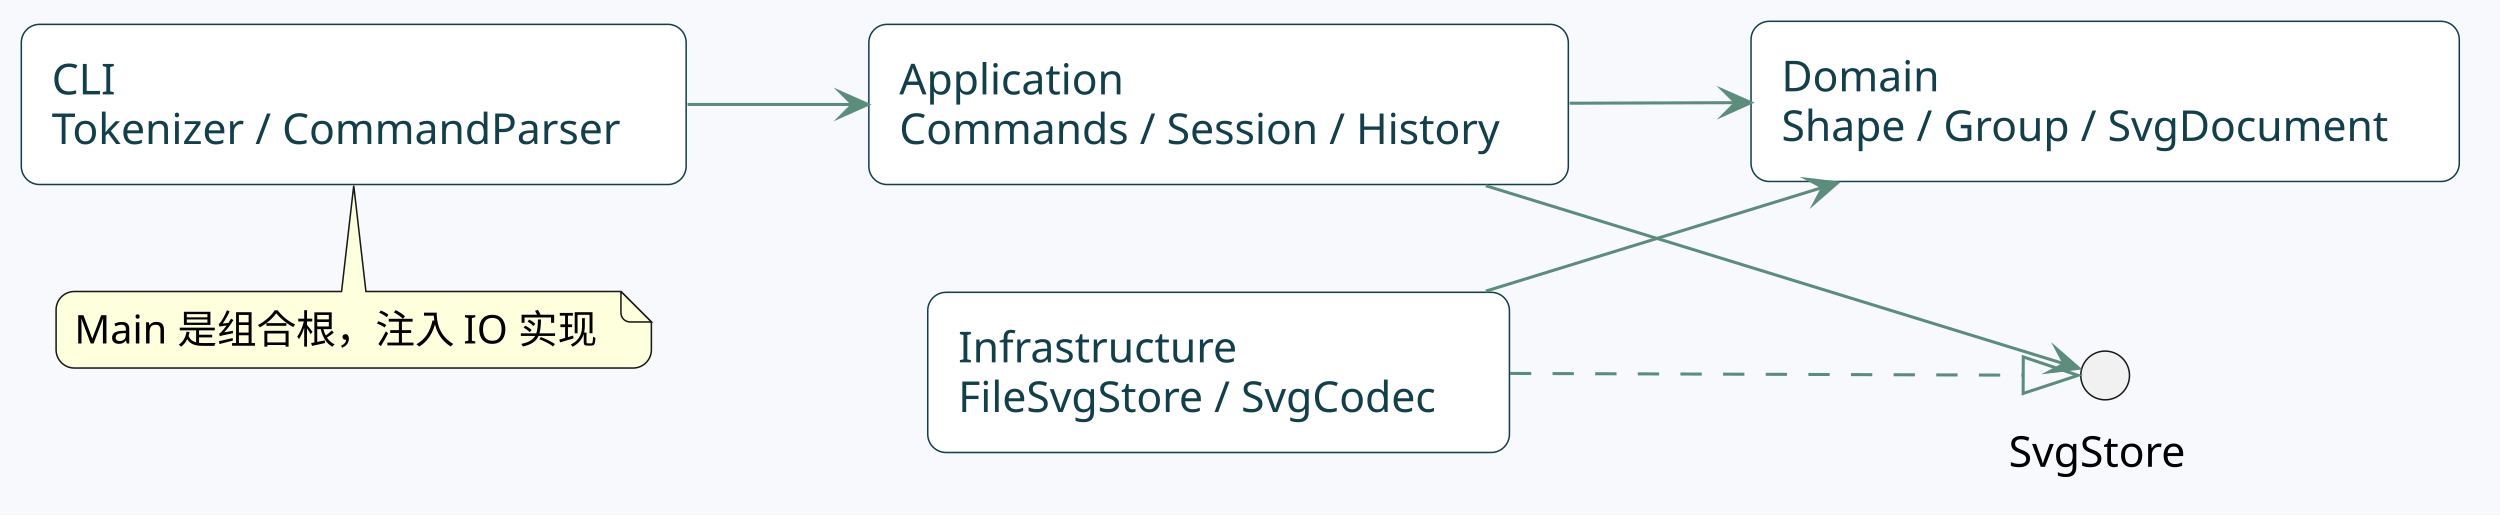
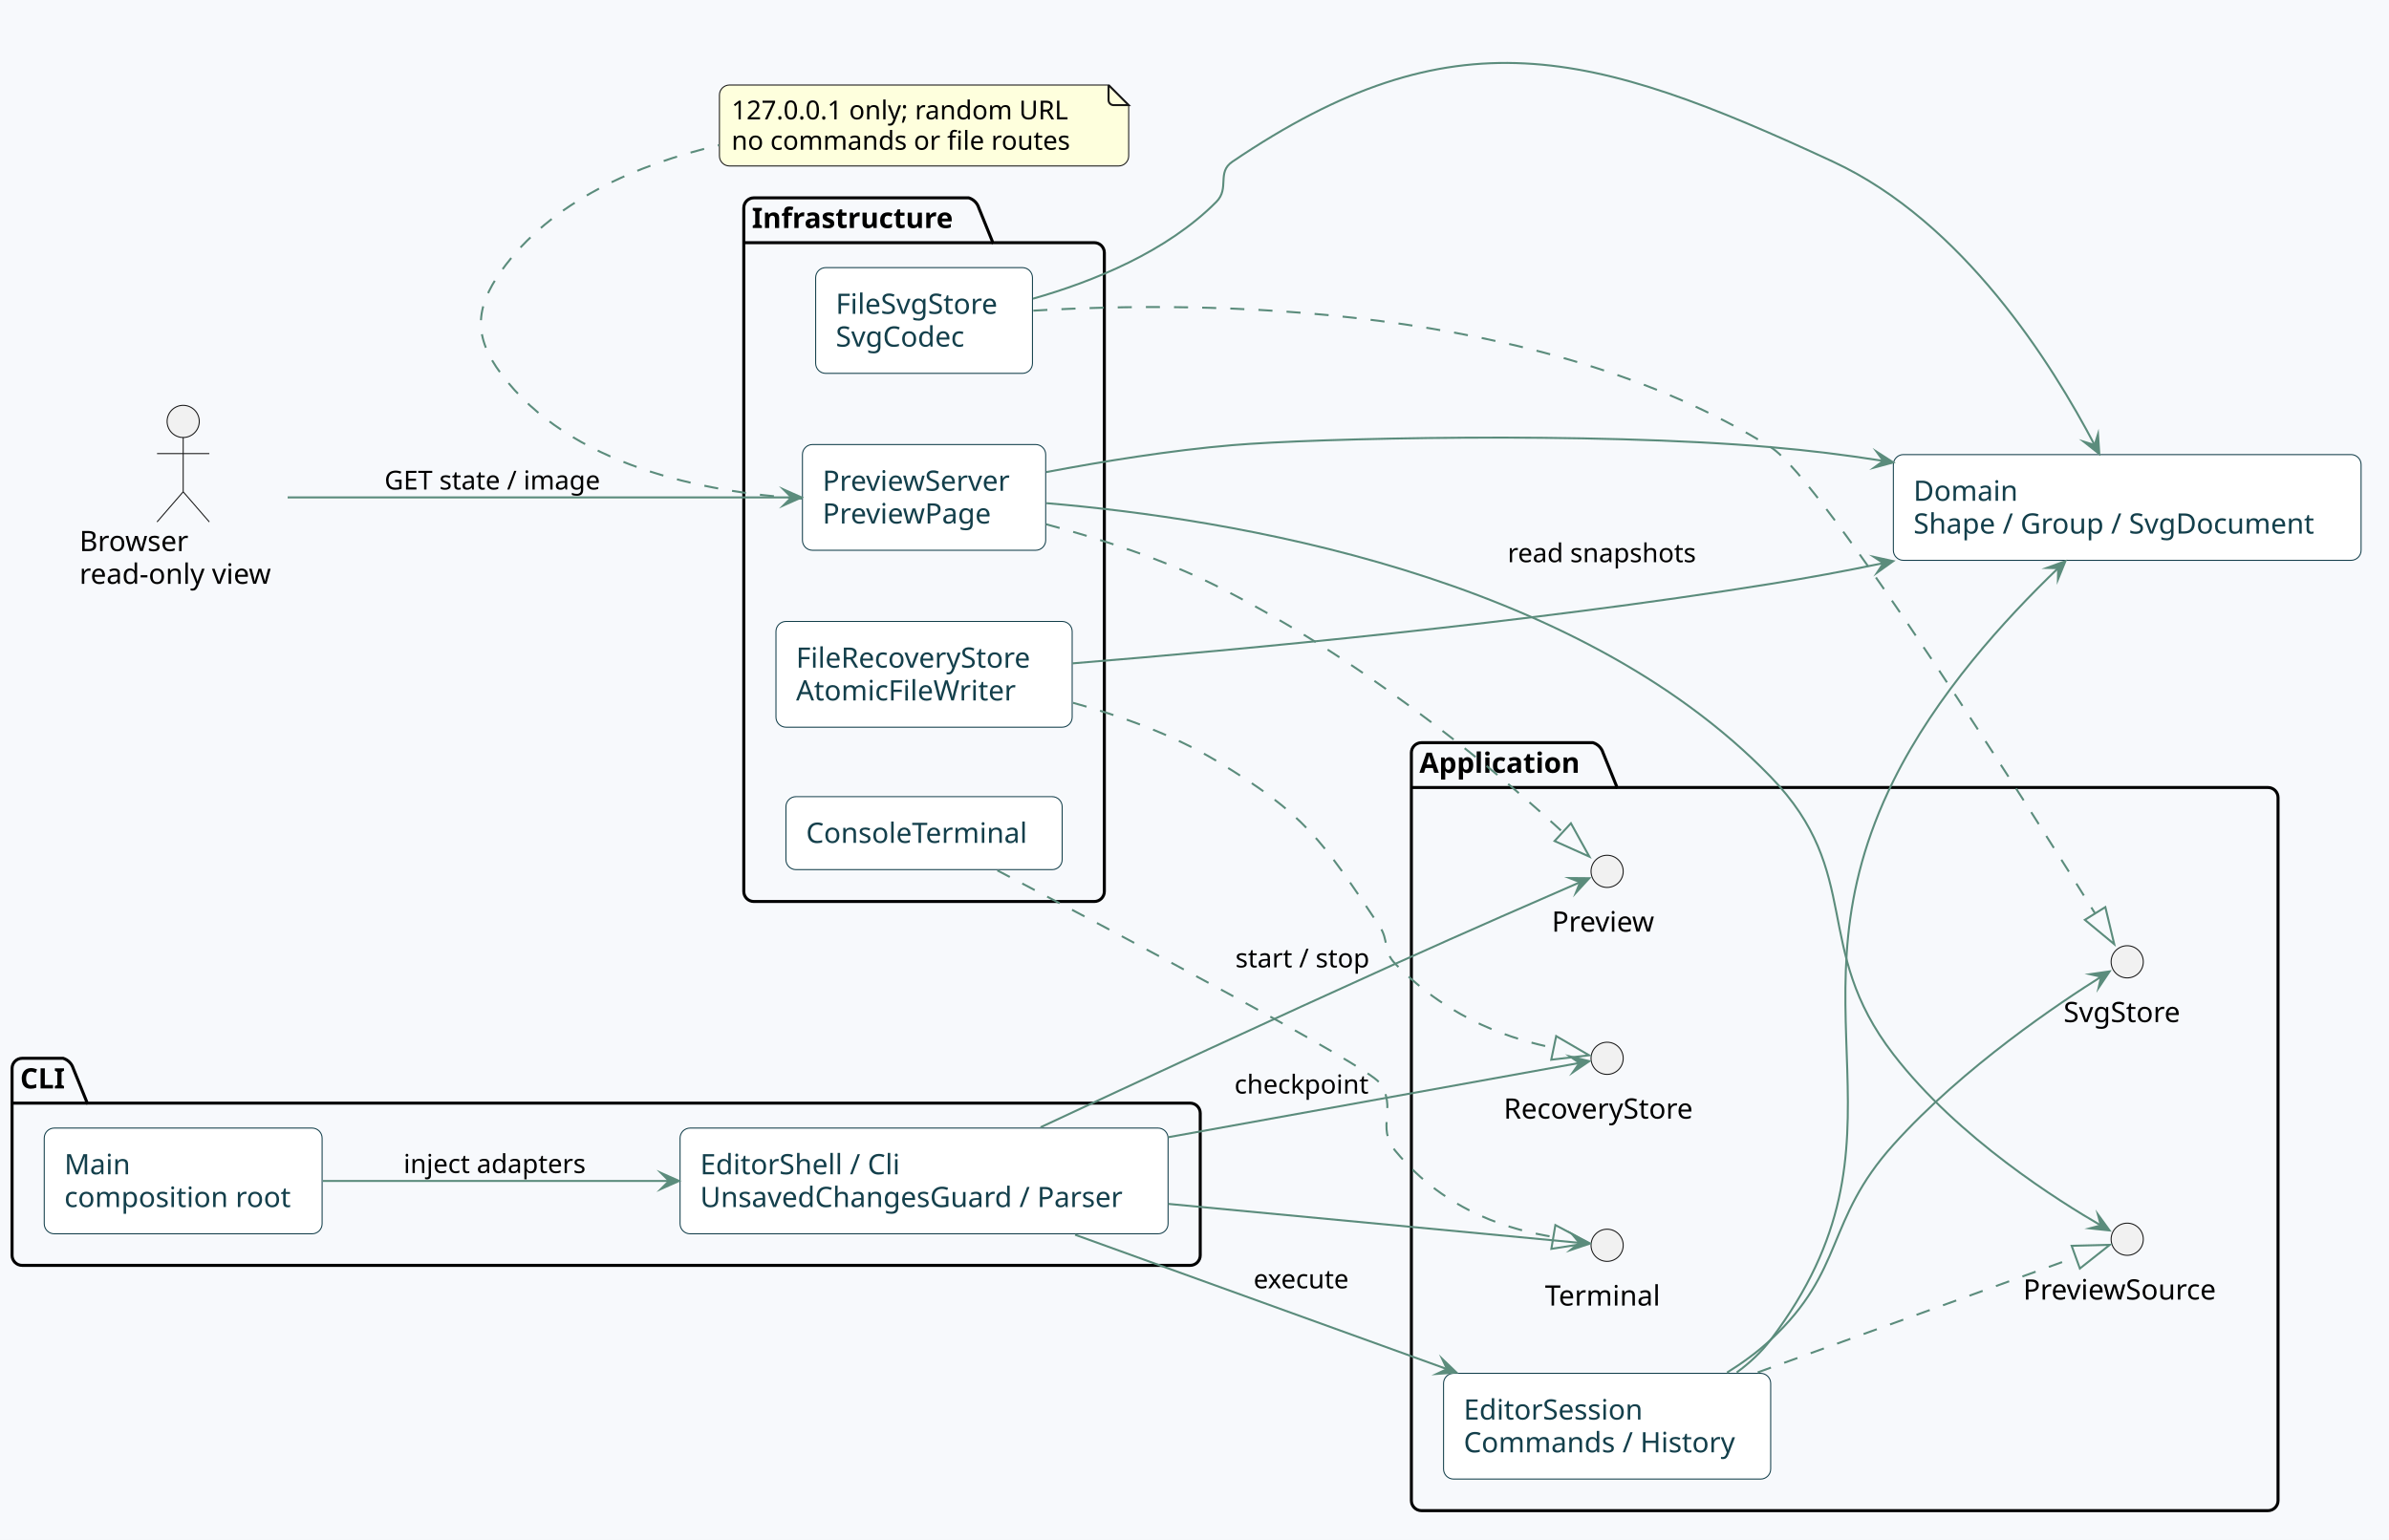
- <svg xmlns="http://www.w3.org/2000/svg" version="1.1" data-diagram-type="DESCRIPTION" style="background:#F7F9FC;" width="821" height="169" viewBox="0 0 821 169" zoomAndPan="magnify" preserveAspectRatio="xMidYMid meet" contentStyleType="text/css">
+ <svg xmlns="http://www.w3.org/2000/svg" version="1.1" data-diagram-type="DESCRIPTION" style="background:#F7F9FC;" width="1188" height="766" viewBox="0 0 1188 766" zoomAndPan="magnify" preserveAspectRatio="xMidYMid meet" contentStyleType="text/css">
  <defs />
  <g font-family="sans-serif" lengthAdjust="spacing">
-     <rect x="0" y="0" width="821" height="169" fill="#F7F9FC" style="stroke:none;" />
-     <g class="entity" data-qualified-name="CLI" id="ent0001" data-source-line="12">
-       <rect x="7" y="8" width="218.331" height="52.594" fill="#FFF" style="stroke:#133F4B;stroke-width:0.5;" rx="6" ry="6" />
-       <text x="17" y="30.995" fill="#133F4B" font-size="14" textLength="21.704">CLI</text>
-       <text x="17" y="47.292" fill="#133F4B" font-size="14" textLength="198.331">Tokenizer / CommandParser</text>
+     <rect x="0" y="0" width="1188" height="766" fill="#F7F9FC" style="stroke:none;" />
+     <g class="cluster" data-qualified-name="CLI" id="ent0001" data-source-line="10">
+       <path d="M11,526.42 L31.404,526.42 A7.5,7.5 0 0 1 36.404,531.42 L43.404,548.717 L591.85,548.717 A5,5 0 0 1 596.85,553.717 L596.85,624.42 A5,5 0 0 1 591.85,629.42 L11,629.42 A5,5 0 0 1 6,624.42 L6,531.42 A5,5 0 0 1 11,526.42" style="stroke:#000;stroke-width:1.5;" fill="none" />
+       <line x1="6" y1="548.717" x2="43.404" y2="548.717" style="stroke:#000;stroke-width:1.5;" />
+       <text x="10" y="541.415" fill="#000" font-size="14" textLength="24.404" font-weight="700">CLI</text>
    </g>
-     <g class="entity" data-qualified-name="App" id="ent0002" data-source-line="13">
-       <rect x="285.33" y="8" width="229.706" height="52.594" fill="#FFF" style="stroke:#133F4B;stroke-width:0.5;" rx="6" ry="6" />
-       <text x="295.33" y="30.995" fill="#133F4B" font-size="14" textLength="78.224">Application</text>
-       <text x="295.33" y="47.292" fill="#133F4B" font-size="14" textLength="209.706">Commands / Session / History</text>
+     <g class="cluster" data-qualified-name="Application" id="ent0004" data-source-line="14">
+       <path d="M706.85,369.42 L792.148,369.42 A7.5,7.5 0 0 1 797.148,374.42 L804.148,391.717 L1127.82,391.717 A5,5 0 0 1 1132.82,396.717 L1132.82,746.42 A5,5 0 0 1 1127.82,751.42 L706.85,751.42 A5,5 0 0 1 701.85,746.42 L701.85,374.42 A5,5 0 0 1 706.85,369.42" style="stroke:#000;stroke-width:1.5;" fill="none" />
+       <line x1="701.85" y1="391.717" x2="804.148" y2="391.717" style="stroke:#000;stroke-width:1.5;" />
+       <text x="705.85" y="384.415" fill="#000" font-size="14" textLength="89.298" font-weight="700">Application</text>
    </g>
-     <g class="entity" data-qualified-name="Domain" id="ent0003" data-source-line="14">
-       <rect x="575.04" y="7" width="232.591" height="52.594" fill="#FFF" style="stroke:#133F4B;stroke-width:0.5;" rx="6" ry="6" />
-       <text x="585.04" y="29.995" fill="#133F4B" font-size="14" textLength="54.325">Domain</text>
-       <text x="585.04" y="46.292" fill="#133F4B" font-size="14" textLength="212.591">Shape / Group / SvgDocument</text>
+     <g class="cluster" data-qualified-name="Infrastructure" id="ent0012" data-source-line="23">
+       <path d="M374.87,98.42 L481.742,98.42 A7.5,7.5 0 0 1 486.742,103.42 L493.742,120.717 L544.17,120.717 A5,5 0 0 1 549.17,125.717 L549.17,443.42 A5,5 0 0 1 544.17,448.42 L374.87,448.42 A5,5 0 0 1 369.87,443.42 L369.87,103.42 A5,5 0 0 1 374.87,98.42" style="stroke:#000;stroke-width:1.5;" fill="none" />
+       <line x1="369.87" y1="120.717" x2="493.742" y2="120.717" style="stroke:#000;stroke-width:1.5;" />
+       <text x="373.87" y="113.415" fill="#000" font-size="14" textLength="110.872" font-weight="700">Infrastructure</text>
    </g>
-     <g class="entity" data-qualified-name="Port" id="ent0004" data-source-line="15">
-       <ellipse cx="691.33" cy="123.3" rx="8" ry="8" fill="#F1F1F1" style="stroke:#181818;stroke-width:0.5;" />
-       <text x="659.645" y="153.295" fill="#000" font-size="14" textLength="63.369">SvgStore</text>
+     <g class="entity" data-qualified-name="CLI.Main" id="ent0002" data-source-line="11">
+       <rect x="22" y="561.12" width="138.18" height="52.594" fill="#FFF" style="stroke:#133F4B;stroke-width:0.5;" rx="5" ry="5" />
+       <text x="32" y="584.115" fill="#133F4B" font-size="14" textLength="33.421">Main</text>
+       <text x="32" y="600.412" fill="#133F4B" font-size="14" textLength="118.18">composition root</text>
    </g>
-     <g class="entity" data-qualified-name="IO" id="ent0005" data-source-line="16">
-       <rect x="304.67" y="96" width="191.028" height="52.594" fill="#FFF" style="stroke:#133F4B;stroke-width:0.5;" rx="6" ry="6" />
-       <text x="314.67" y="118.995" fill="#133F4B" font-size="14" textLength="96.106">Infrastructure</text>
-       <text x="314.67" y="135.292" fill="#133F4B" font-size="14" textLength="171.028">FileSvgStore / SvgCodec</text>
+     <g class="entity" data-qualified-name="CLI.CommandUI" id="ent0003" data-source-line="12">
+       <rect x="338.18" y="561.12" width="242.674" height="52.594" fill="#FFF" style="stroke:#133F4B;stroke-width:0.5;" rx="5" ry="5" />
+       <text x="348.18" y="584.115" fill="#133F4B" font-size="14" textLength="106.757">EditorShell / Cli</text>
+       <text x="348.18" y="600.412" fill="#133F4B" font-size="14" textLength="222.674">UnsavedChangesGuard / Parser</text>
    </g>
-     <g class="entity" data-qualified-name="GMN11" id="ent0012" data-source-line="22">
-       <path d="M18.42,101.73 L18.42,114.863 A6,6 0 0 0 24.42,120.863 L207.917,120.863 A6,6 0 0 0 213.917,114.863 L213.917,105.73 L203.917,95.73 L120.17,95.73 L116.17,60.98 L112.17,95.73 L24.42,95.73 A6,6 0 0 0 18.42,101.73" style="stroke:#181818;stroke-width:0.5;" fill="#FEFFDD" />
-       <path d="M203.917,95.73 L203.917,102.73 A3,3 0 0 0 206.917,105.73 L213.917,105.73 L203.917,95.73" style="stroke:#181818;stroke-width:0.5;" fill="#FEFFDD" />
-       <text x="24.42" y="112.797" fill="#000" font-size="13" textLength="174.497">Main 是组合根，注入 IO 实现</text>
+     <g class="entity" data-qualified-name="Application.App" id="ent0005" data-source-line="15">
+       <rect x="717.85" y="683.12" width="162.673" height="52.594" fill="#FFF" style="stroke:#133F4B;stroke-width:0.5;" rx="5" ry="5" />
+       <text x="727.85" y="706.115" fill="#133F4B" font-size="14" textLength="94.849">EditorSession</text>
+       <text x="727.85" y="722.412" fill="#133F4B" font-size="14" textLength="142.673">Commands / History</text>
    </g>
-     <g class="link" data-entity-1="ent0001" data-entity-2="ent0002" id="lnk6" data-source-line="17" data-link-type="dependency">
-       <path d="M225.8,34.3 C245.19,34.3 260.45,34.3 280,34.3" style="stroke:#5B8C7C;stroke-width:1;" fill="none" id="CLI-to-App" />
-       <polygon points="285,34.3,276,30.3,280,34.3,276,38.3,285,34.3" fill="#5B8C7C" style="stroke:#5B8C7C;stroke-width:1;stroke-linejoin:miter;stroke-miterlimit:10;" />
+     <g class="entity" data-qualified-name="Application.Svg" id="ent0006" data-source-line="16">
+       <ellipse cx="1057.82" cy="478.42" rx="8" ry="8" fill="#F1F1F1" style="stroke:#181818;stroke-width:0.5;" />
+       <text x="1026.135" y="508.415" fill="#000" font-size="14" textLength="63.369">SvgStore</text>
    </g>
-     <g class="link" data-entity-1="ent0002" data-entity-2="ent0003" id="lnk7" data-source-line="18" data-link-type="dependency">
-       <path d="M515.46,33.9 C535.04,33.84 550.39,33.788 569.99,33.718" style="stroke:#5B8C7C;stroke-width:1;" fill="none" id="App-to-Domain" />
-       <polygon points="574.99,33.7,565.976,29.732,569.99,33.718,566.004,37.732,574.99,33.7" fill="#5B8C7C" style="stroke:#5B8C7C;stroke-width:1;stroke-linejoin:miter;stroke-miterlimit:10;" />
+     <g class="entity" data-qualified-name="Application.Draft" id="ent0007" data-source-line="17">
+       <ellipse cx="799.19" cy="526.42" rx="8" ry="8" fill="#F1F1F1" style="stroke:#181818;stroke-width:0.5;" />
+       <text x="747.763" y="556.415" fill="#000" font-size="14" textLength="102.854">RecoveryStore</text>
    </g>
-     <g class="link" data-entity-1="ent0002" data-entity-2="ent0004" id="lnk8" data-source-line="19" data-link-type="dependency">
-       <path d="M487.94,61 C560.13,83.22 650.581,111.07 677.921,119.48" style="stroke:#5B8C7C;stroke-width:1;" fill="none" id="App-to-Port" />
-       <polygon points="682.7,120.95,675.274,114.481,677.921,119.48,672.922,122.127,682.7,120.95" fill="#5B8C7C" style="stroke:#5B8C7C;stroke-width:1;stroke-linejoin:miter;stroke-miterlimit:10;" />
+     <g class="entity" data-qualified-name="Application.Term" id="ent0008" data-source-line="18">
+       <ellipse cx="799.19" cy="619.42" rx="8" ry="8" fill="#F1F1F1" style="stroke:#181818;stroke-width:0.5;" />
+       <text x="768.295" y="649.415" fill="#000" font-size="14" textLength="61.79">Terminal</text>
    </g>
-     <g class="link" data-entity-1="ent0005" data-entity-2="ent0004" id="lnk9" data-source-line="20" data-link-type="extension">
-       <path d="M495.86,122.63 C566.68,122.87 637.71,123.119 664.42,123.209" style="stroke:#5B8C7C;stroke-width:1;stroke-dasharray:7,7;" fill="none" id="IO-to-Port" />
-       <polygon points="682.42,123.27,664.44,117.209,664.4,129.209,682.42,123.27" fill="none" style="stroke:#5B8C7C;stroke-width:1;stroke-linejoin:miter;stroke-miterlimit:10;" />
+     <g class="entity" data-qualified-name="Application.View" id="ent0009" data-source-line="19">
+       <ellipse cx="799.19" cy="433.42" rx="8" ry="8" fill="#F1F1F1" style="stroke:#181818;stroke-width:0.5;" />
+       <text x="771.665" y="463.415" fill="#000" font-size="14" textLength="55.05">Preview</text>
    </g>
-     <g class="link" data-entity-1="ent0005" data-entity-2="ent0003" id="lnk10" data-source-line="21" data-link-type="dependency">
-       <path d="M487.94,95.6 C524.45,84.36 562.081,72.782 598.611,61.532" style="stroke:#5B8C7C;stroke-width:1;" fill="none" id="IO-to-Domain" />
-       <polygon points="603.39,60.06,593.611,58.886,598.611,61.532,595.966,66.532,603.39,60.06" fill="#5B8C7C" style="stroke:#5B8C7C;stroke-width:1;stroke-linejoin:miter;stroke-miterlimit:10;" />
+     <g class="entity" data-qualified-name="Application.Source" id="ent0010" data-source-line="20">
+       <ellipse cx="1057.82" cy="616.42" rx="8" ry="8" fill="#F1F1F1" style="stroke:#181818;stroke-width:0.5;" />
+       <text x="1006.099" y="646.415" fill="#000" font-size="14" textLength="103.441">PreviewSource</text>
+     </g>
+     <g class="entity" data-qualified-name="Infrastructure.IO" id="ent0013" data-source-line="24">
+       <rect x="405.61" y="133.12" width="107.814" height="52.594" fill="#FFF" style="stroke:#133F4B;stroke-width:0.5;" rx="5" ry="5" />
+       <text x="415.61" y="156.115" fill="#133F4B" font-size="14" textLength="87.814">FileSvgStore</text>
+       <text x="415.61" y="172.412" fill="#133F4B" font-size="14" textLength="69.597">SvgCodec</text>
+     </g>
+     <g class="entity" data-qualified-name="Infrastructure.Recovery" id="ent0014" data-source-line="25">
+       <rect x="385.87" y="309.12" width="147.299" height="52.594" fill="#FFF" style="stroke:#133F4B;stroke-width:0.5;" rx="5" ry="5" />
+       <text x="395.87" y="332.115" fill="#133F4B" font-size="14" textLength="127.299">FileRecoveryStore</text>
+       <text x="395.87" y="348.412" fill="#133F4B" font-size="14" textLength="116.648">AtomicFileWriter</text>
+     </g>
+     <g class="entity" data-qualified-name="Infrastructure.Console" id="ent0015" data-source-line="26">
+       <rect x="390.83" y="396.27" width="137.366" height="36.297" fill="#FFF" style="stroke:#133F4B;stroke-width:0.5;" rx="5" ry="5" />
+       <text x="400.83" y="419.265" fill="#133F4B" font-size="14" textLength="117.366">ConsoleTerminal</text>
+     </g>
+     <g class="entity" data-qualified-name="Infrastructure.HTTP" id="ent0016" data-source-line="27">
+       <rect x="399.04" y="221.12" width="120.96" height="52.594" fill="#FFF" style="stroke:#133F4B;stroke-width:0.5;" rx="5" ry="5" />
+       <text x="409.04" y="244.115" fill="#133F4B" font-size="14" textLength="100.96">PreviewServer</text>
+       <text x="409.04" y="260.412" fill="#133F4B" font-size="14" textLength="89.571">PreviewPage</text>
+     </g>
+     <g class="entity" data-qualified-name="Domain" id="ent0011" data-source-line="22">
+       <rect x="941.53" y="226.12" width="232.591" height="52.594" fill="#FFF" style="stroke:#133F4B;stroke-width:0.5;" rx="5" ry="5" />
+       <text x="951.53" y="249.115" fill="#133F4B" font-size="14" textLength="54.325">Domain</text>
+       <text x="951.53" y="265.412" fill="#133F4B" font-size="14" textLength="212.591">Shape / Group / SvgDocument</text>
+     </g>
+     <g class="entity" data-qualified-name="Browser" id="ent0017" data-source-line="29">
+       <ellipse cx="91.094" cy="209.62" rx="8" ry="8" fill="#F1F1F1" style="stroke:#181818;stroke-width:0.5;" />
+       <path d="M91.094,217.62 L91.094,244.62 M78.094,225.62 L104.094,225.62 M91.094,244.62 L78.094,259.62 M91.094,244.62 L104.094,259.62" style="stroke:#181818;stroke-width:0.5;" fill="none" />
+       <text x="39.5" y="274.115" fill="#000" font-size="14" textLength="57.039">Browser</text>
+       <text x="39.5" y="290.412" fill="#000" font-size="14" textLength="103.188">read-only view</text>
+     </g>
+     <g class="entity" data-qualified-name="GMN35" id="ent0036" data-source-line="47">
+       <path d="M357.76,47.29 L357.76,77.556 A5,5 0 0 0 362.76,82.556 L556.268,82.556 A5,5 0 0 0 561.268,77.556 L561.268,52.29 L551.268,42.29 L362.76,42.29 A5,5 0 0 0 357.76,47.29" style="stroke:#181818;stroke-width:0.5;" fill="#FEFFDD" />
+       <path d="M551.268,42.29 L551.268,49.79 A2.5,2.5 0 0 0 553.768,52.29 L561.268,52.29 L551.268,42.29" style="stroke:#181818;stroke-width:1;" fill="#FEFFDD" />
+       <text x="363.76" y="59.357" fill="#000" font-size="13" textLength="182.508">127.0.0.1 only; random URL</text>
+       <text x="363.76" y="74.49" fill="#000" font-size="13" textLength="178.883">no commands or file routes</text>
+     </g>
+     <g class="link" data-entity-1="ent0002" data-entity-2="ent0003" id="lnk18" data-source-line="30" data-link-type="dependency">
+       <path d="M160.58,587.42 C210.3,587.42 273.87,587.42 332.69,587.42" style="stroke:#5B8C7C;stroke-width:1;" fill="none" id="Main-to-CommandUI" />
+       <polygon points="337.69,587.42,328.69,583.42,332.69,587.42,328.69,591.42,337.69,587.42" fill="#5B8C7C" style="stroke:#5B8C7C;stroke-width:1;stroke-linejoin:miter;stroke-miterlimit:10;" />
+       <text x="200.68" y="583.487" fill="#000" font-size="13" textLength="97.487">inject adapters</text>
+     </g>
+     <g class="link" data-entity-1="ent0003" data-entity-2="ent0005" id="lnk19" data-source-line="31" data-link-type="dependency">
+       <path d="M534.62,614.19 C590.92,634.53 663.298,660.681 719.558,681.011" style="stroke:#5B8C7C;stroke-width:1;" fill="none" id="CommandUI-to-App" />
+       <polygon points="724.26,682.71,717.155,675.889,719.558,681.011,714.436,683.413,724.26,682.71" fill="#5B8C7C" style="stroke:#5B8C7C;stroke-width:1;stroke-linejoin:miter;stroke-miterlimit:10;" />
+       <text x="623.35" y="640.827" fill="#000" font-size="13" textLength="52.171">execute</text>
+     </g>
+     <g class="link" data-entity-1="ent0003" data-entity-2="ent0008" id="lnk20" data-source-line="32" data-link-type="dependency">
+       <path d="M580.99,598.84 C663.2,606.63 757.122,615.529 785.352,618.199" style="stroke:#5B8C7C;stroke-width:1;" fill="none" id="CommandUI-to-Term" />
+       <polygon points="790.33,618.67,781.747,613.84,785.352,618.199,780.993,621.805,790.33,618.67" fill="#5B8C7C" style="stroke:#5B8C7C;stroke-width:1;stroke-linejoin:miter;stroke-miterlimit:10;" />
+     </g>
+     <g class="link" data-entity-1="ent0003" data-entity-2="ent0007" id="lnk21" data-source-line="33" data-link-type="dependency">
+       <path d="M580.99,565.66 C663.2,550.81 757.18,533.829 785.41,528.729" style="stroke:#5B8C7C;stroke-width:1;" fill="none" id="CommandUI-to-Draft" />
+       <polygon points="790.33,527.84,780.762,525.504,785.41,528.729,782.184,533.376,790.33,527.84" fill="#5B8C7C" style="stroke:#5B8C7C;stroke-width:1;stroke-linejoin:miter;stroke-miterlimit:10;" />
+       <text x="613.85" y="543.957" fill="#000" font-size="13" textLength="71.214">checkpoint</text>
+     </g>
+     <g class="link" data-entity-1="ent0003" data-entity-2="ent0009" id="lnk22" data-source-line="34" data-link-type="dependency">
+       <path d="M517.44,560.72 C564.6,538.68 633.44,506.71 693.85,479.42 C729.75,463.2 768.304,446.392 785.734,438.822" style="stroke:#5B8C7C;stroke-width:1;" fill="none" id="CommandUI-to-View" />
+       <polygon points="790.32,436.83,780.471,436.746,785.734,438.822,783.658,444.084,790.32,436.83" fill="#5B8C7C" style="stroke:#5B8C7C;stroke-width:1;stroke-linejoin:miter;stroke-miterlimit:10;" />
+       <text x="614.35" y="481.197" fill="#000" font-size="13" textLength="70.999">start / stop</text>
+     </g>
+     <g class="link" data-entity-1="ent0005" data-entity-2="ent0011" id="lnk23" data-source-line="35" data-link-type="dependency">
+       <path d="M863.65,682.67 C870.02,677.99 875.85,672.6 880.53,666.42 C956.85,565.54 885.41,501.79 941.53,388.42 C962.81,345.42 996.987,308.097 1023.477,282.607" style="stroke:#5B8C7C;stroke-width:1;" fill="none" id="App-to-Domain" />
+       <polygon points="1027.08,279.14,1017.821,282.498,1023.477,282.607,1023.368,288.263,1027.08,279.14" fill="#5B8C7C" style="stroke:#5B8C7C;stroke-width:1;stroke-linejoin:miter;stroke-miterlimit:10;" />
+     </g>
+     <g class="link" data-entity-1="ent0005" data-entity-2="ent0006" id="lnk24" data-source-line="36" data-link-type="dependency">
+       <path d="M858.81,682.75 C866.56,677.92 874.05,672.46 880.53,666.42 C917.77,631.69 907.49,607.3 941.53,569.42 C976.47,530.54 1025.147,498.23 1044.847,485.85" style="stroke:#5B8C7C;stroke-width:1;" fill="none" id="App-to-Svg" />
+       <polygon points="1049.08,483.19,1039.331,484.592,1044.847,485.85,1043.588,491.366,1049.08,483.19" fill="#5B8C7C" style="stroke:#5B8C7C;stroke-width:1;stroke-linejoin:miter;stroke-miterlimit:10;" />
+     </g>
+     <g class="link" data-entity-1="ent0005" data-entity-2="ent0010" id="lnk25" data-source-line="37" data-link-type="extension">
+       <path d="M874.07,682.65 C937.75,659.57 1006.446,634.669 1032.236,625.329" style="stroke:#5B8C7C;stroke-width:1;stroke-dasharray:7,7;" fill="none" id="App-to-Source" />
+       <polygon points="1049.16,619.2,1030.193,619.688,1034.279,630.971,1049.16,619.2" fill="none" style="stroke:#5B8C7C;stroke-width:1;stroke-linejoin:miter;stroke-miterlimit:10;" />
+     </g>
+     <g class="link" data-entity-1="ent0013" data-entity-2="ent0006" id="lnk26" data-source-line="38" data-link-type="extension">
+       <path d="M513.85,154.53 C598.37,149.44 765.3,150.45 880.53,222.42 C906.44,238.61 1014.99,411.274 1041.85,454.374" style="stroke:#5B8C7C;stroke-width:1;stroke-dasharray:7,7;" fill="none" id="IO-to-Svg" />
+       <polygon points="1051.37,469.65,1046.942,451.2,1036.758,457.547,1051.37,469.65" fill="none" style="stroke:#5B8C7C;stroke-width:1;stroke-linejoin:miter;stroke-miterlimit:10;" />
+     </g>
+     <g class="link" data-entity-1="ent0013" data-entity-2="ent0011" id="lnk27" data-source-line="39" data-link-type="dependency">
+       <path d="M513.68,148.57 C543.8,139.99 580.25,125.21 604.85,100.42 C611.6,93.62 604.93,85.79 612.85,80.42 C722.77,6 791.13,24.52 911.53,80.42 C976.41,110.54 1020.456,181.063 1041.616,221.363" style="stroke:#5B8C7C;stroke-width:1;" fill="none" id="IO-to-Domain" />
+       <polygon points="1043.94,225.79,1043.298,215.962,1041.616,221.363,1036.215,219.681,1043.94,225.79" fill="#5B8C7C" style="stroke:#5B8C7C;stroke-width:1;stroke-linejoin:miter;stroke-miterlimit:10;" />
+     </g>
+     <g class="link" data-entity-1="ent0014" data-entity-2="ent0007" id="lnk28" data-source-line="40" data-link-type="extension">
+       <path d="M533.59,349.58 C557.39,356.13 583.22,365.44 604.85,378.42 C648.78,404.78 657.4,417.82 685.85,460.42 C690.94,468.04 687.46,472.86 693.85,479.42 C722.02,508.29 753.499,517.255 772.629,521.245" style="stroke:#5B8C7C;stroke-width:1;stroke-dasharray:7,7;" fill="none" id="Recovery-to-Draft" />
+       <polygon points="790.25,524.92,773.854,515.371,771.404,527.118,790.25,524.92" fill="none" style="stroke:#5B8C7C;stroke-width:1;stroke-linejoin:miter;stroke-miterlimit:10;" />
+     </g>
+     <g class="link" data-entity-1="ent0014" data-entity-2="ent0011" id="lnk29" data-source-line="41" data-link-type="dependency">
+       <path d="M533.29,329.97 C617.29,323.14 759.43,309.9 880.53,290.42 C900.31,287.24 916.322,284.277 936.562,280.117" style="stroke:#5B8C7C;stroke-width:1;" fill="none" id="Recovery-to-Domain" />
+       <polygon points="941.46,279.11,931.839,277.004,936.562,280.117,933.45,284.84,941.46,279.11" fill="#5B8C7C" style="stroke:#5B8C7C;stroke-width:1;stroke-linejoin:miter;stroke-miterlimit:10;" />
+     </g>
+     <g class="link" data-entity-1="ent0015" data-entity-2="ent0008" id="lnk30" data-source-line="42" data-link-type="extension">
+       <path d="M495.96,432.96 C557.78,465.42 679.42,529.95 685.85,538.42 C695.24,550.78 683.98,560.44 693.85,572.42 C719.63,603.7 752.828,611.995 772.458,615.285" style="stroke:#5B8C7C;stroke-width:1;stroke-dasharray:7,7;" fill="none" id="Console-to-Term" />
+       <polygon points="790.21,618.26,773.449,609.367,771.466,621.202,790.21,618.26" fill="none" style="stroke:#5B8C7C;stroke-width:1;stroke-linejoin:miter;stroke-miterlimit:10;" />
+     </g>
+     <g class="link" data-entity-1="ent0016" data-entity-2="ent0009" id="lnk31" data-source-line="43" data-link-type="extension">
+       <path d="M520.19,260.76 C546.89,267.94 578.27,278.1 604.85,291.42 C684.15,331.17 752.094,390.892 777.124,413.922" style="stroke:#5B8C7C;stroke-width:1;stroke-dasharray:7,7;" fill="none" id="HTTP-to-View" />
+       <polygon points="790.37,426.11,781.186,409.507,773.061,418.338,790.37,426.11" fill="none" style="stroke:#5B8C7C;stroke-width:1;stroke-linejoin:miter;stroke-miterlimit:10;" />
+     </g>
+     <g class="link" data-entity-1="ent0016" data-entity-2="ent0010" id="lnk32" data-source-line="44" data-link-type="dependency">
+       <path d="M520.41,250.29 C611.12,257.91 783.09,285.65 880.53,386.42 C927.14,434.63 900.58,471.31 941.53,524.42 C973.73,566.2 1024.432,597.806 1044.702,609.536" style="stroke:#5B8C7C;stroke-width:1;" fill="none" id="HTTP-to-Source" />
+       <polygon points="1049.03,612.04,1043.244,604.07,1044.702,609.536,1039.237,610.994,1049.03,612.04" fill="#5B8C7C" style="stroke:#5B8C7C;stroke-width:1;stroke-linejoin:miter;stroke-miterlimit:10;" />
+       <text x="749.69" y="279.647" fill="#000" font-size="13" textLength="99.76">read snapshots</text>
+     </g>
+     <g class="link" data-entity-1="ent0016" data-entity-2="ent0011" id="lnk33" data-source-line="45" data-link-type="dependency">
+       <path d="M520.27,234.82 C548.25,229.54 582.11,224.02 612.85,221.42 C653.81,217.95 791.46,214.67 880.53,222.42 C900.32,224.14 916.299,226.113 936.539,229.253" style="stroke:#5B8C7C;stroke-width:1;" fill="none" id="HTTP-to-Domain" />
+       <polygon points="941.48,230.02,933.2,224.688,936.539,229.253,931.973,232.593,941.48,230.02" fill="#5B8C7C" style="stroke:#5B8C7C;stroke-width:1;stroke-linejoin:miter;stroke-miterlimit:10;" />
+     </g>
+     <g class="link" data-entity-1="ent0017" data-entity-2="ent0016" id="lnk34" data-source-line="46" data-link-type="dependency">
+       <path d="M143.04,247.42 C210,247.42 322.43,247.42 393.58,247.42" style="stroke:#5B8C7C;stroke-width:1;" fill="none" id="Browser-to-HTTP" />
+       <polygon points="398.58,247.42,389.58,243.42,393.58,247.42,389.58,251.42,398.58,247.42" fill="#5B8C7C" style="stroke:#5B8C7C;stroke-width:1;stroke-linejoin:miter;stroke-miterlimit:10;" />
+       <text x="191.18" y="243.487" fill="#000" font-size="13" textLength="116.429">GET state / image</text>
+     </g>
+     <g class="link" data-entity-1="ent0016" data-entity-2="ent0036" id="lnk37" data-source-line="47" data-link-type="association">
+       <path d="M398.8,248.01 C349.74,244.85 283.41,231.59 249.18,185.92 C235.59,167.78 236.02,153.38 249.18,134.92 C274.07,100.01 316.92,81.75 357.48,72.25" style="stroke:#5B8C7C;stroke-width:1;stroke-dasharray:7,7;" fill="none" id="HTTP-GMN35" />
    </g>
  </g>
</svg>
